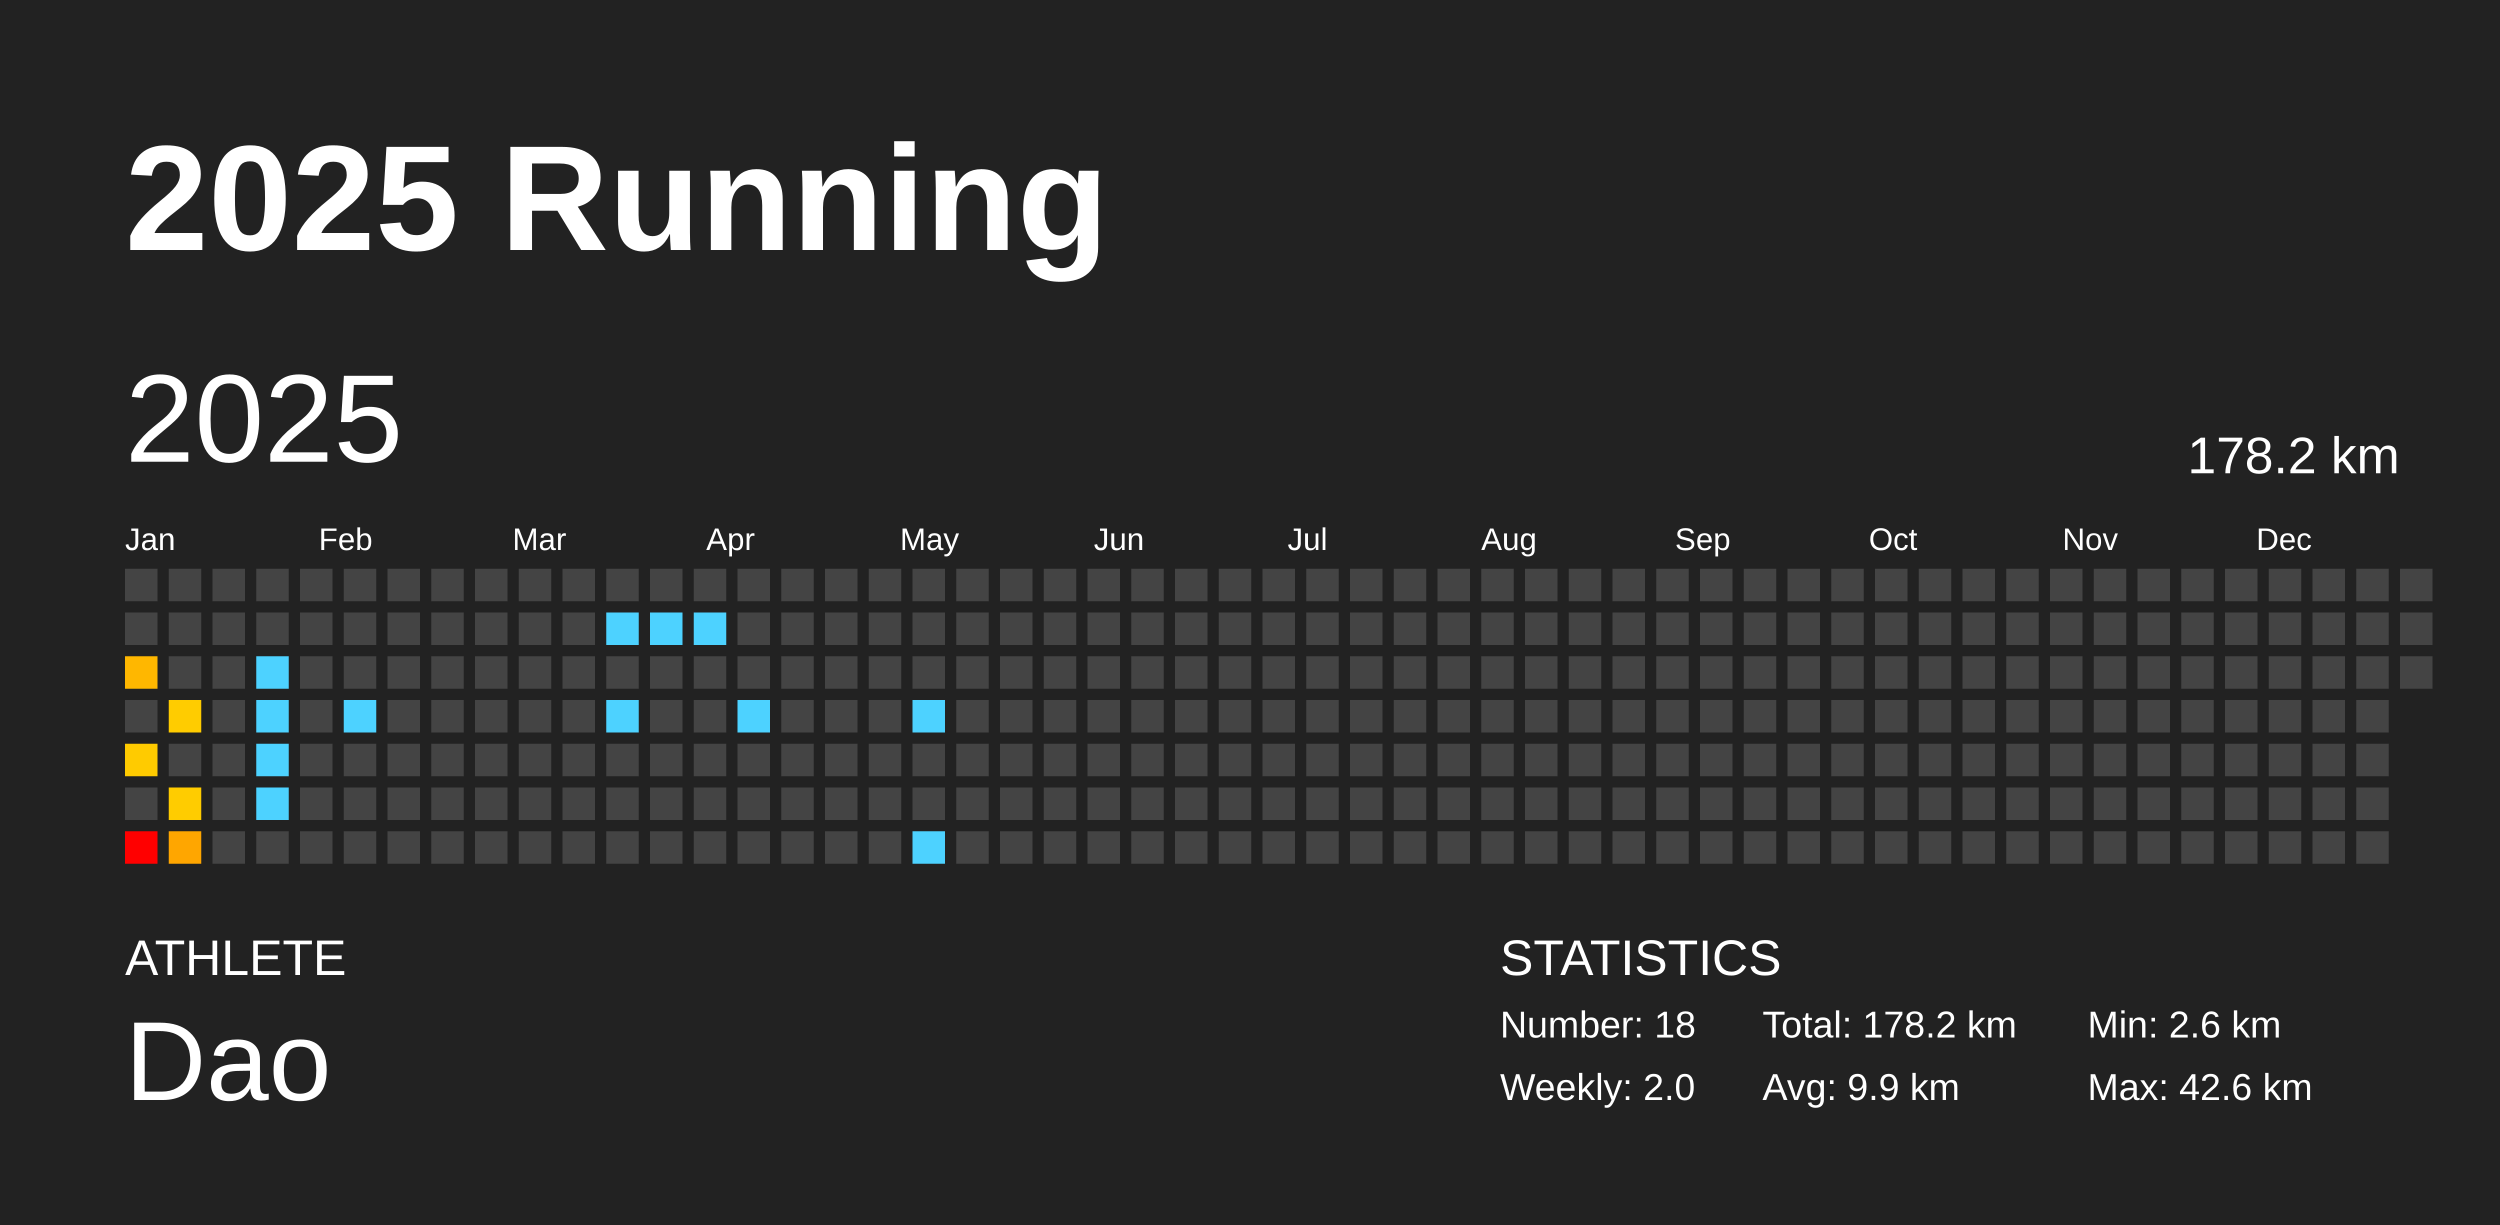
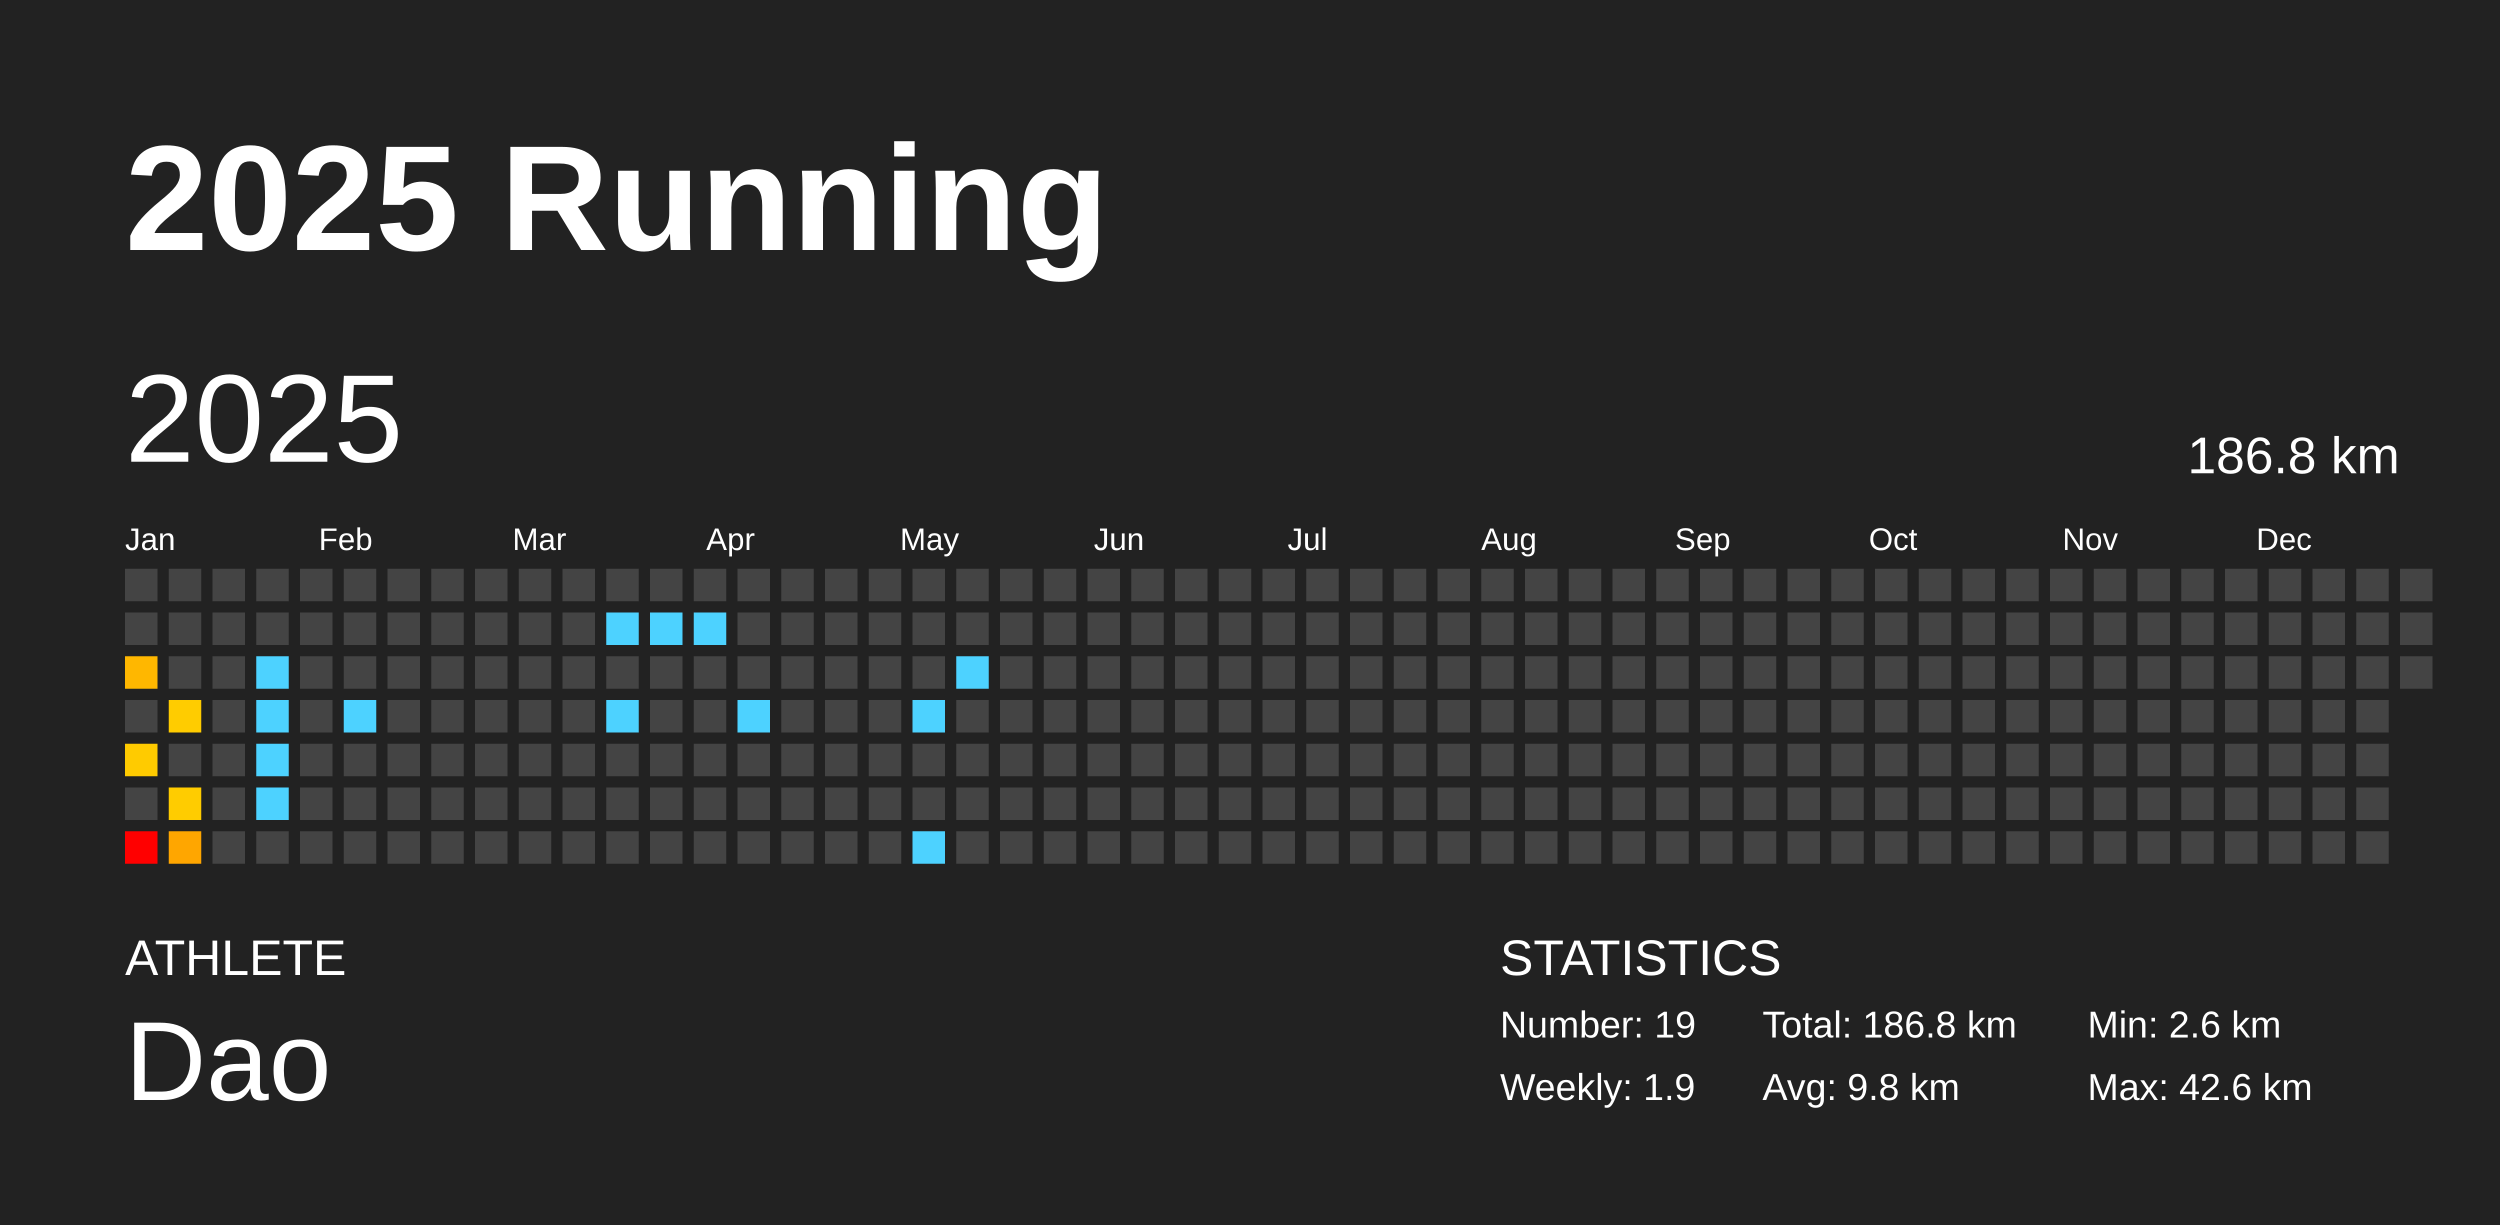
<svg xmlns="http://www.w3.org/2000/svg" baseProfile="full" height="98mm" version="1.1" viewBox="0,0,200,98" width="200mm">
  <defs />
  <rect fill="#222222" height="98" width="200" x="0" y="0" />
  <text fill="#FFFFFF" style="font-size:12px; font-family:Arial; font-weight:bold;" x="10" y="20">2025 Running</text>
  <text fill="#FFFFFF" style="font-size:4px; font-family:Arial" x="10" y="78">ATHLETE</text>
  <text fill="#FFFFFF" style="font-size:9px; font-family:Arial" x="10" y="88">Dao</text>
  <text fill="#FFFFFF" style="font-size:4px; font-family:Arial" x="120" y="78">STATISTICS</text>
-   <text fill="#FFFFFF" style="font-size:3px; font-family:Arial" x="120" y="83">Number: 18</text>
-   <text fill="#FFFFFF" style="font-size:3px; font-family:Arial" x="120" y="88">Weekly: 2.0</text>
-   <text fill="#FFFFFF" style="font-size:3px; font-family:Arial" x="141" y="83">Total: 178.2 km</text>
-   <text fill="#FFFFFF" style="font-size:3px; font-family:Arial" x="141" y="88">Avg: 9.9 km</text>
+   <text fill="#FFFFFF" style="font-size:3px; font-family:Arial" x="120" y="83">Number: 19</text>
+   <text fill="#FFFFFF" style="font-size:3px; font-family:Arial" x="120" y="88">Weekly: 1.9</text>
+   <text fill="#FFFFFF" style="font-size:3px; font-family:Arial" x="141" y="83">Total: 186.8 km</text>
+   <text fill="#FFFFFF" style="font-size:3px; font-family:Arial" x="141" y="88">Avg: 9.8 km</text>
  <text fill="#FFFFFF" style="font-size:3px; font-family:Arial" x="167" y="83">Min: 2.6 km</text>
  <text fill="#FFFFFF" style="font-size:3px; font-family:Arial" x="167" y="88">Max: 42.6 km</text>
  <text dominant-baseline="hanging" fill="#FFFFFF" style="font-size:10.0px; font-family:Arial;" x="10" y="30">2025</text>
-   <text dominant-baseline="hanging" fill="#FFFFFF" style="font-size:4.125px; font-family:Arial;" x="175" y="35">178.2 km</text>
+   <text dominant-baseline="hanging" fill="#FFFFFF" style="font-size:4.125px; font-family:Arial;" x="175" y="35">186.8 km</text>
  <text fill="#FFFFFF" style="font-size:2.5px; font-family:Arial" x="10.0" y="44">Jan</text>
  <text fill="#FFFFFF" style="font-size:2.5px; font-family:Arial" x="25.5" y="44">Feb</text>
  <text fill="#FFFFFF" style="font-size:2.5px; font-family:Arial" x="41.0" y="44">Mar</text>
  <text fill="#FFFFFF" style="font-size:2.5px; font-family:Arial" x="56.5" y="44">Apr</text>
  <text fill="#FFFFFF" style="font-size:2.5px; font-family:Arial" x="72.0" y="44">May</text>
  <text fill="#FFFFFF" style="font-size:2.5px; font-family:Arial" x="87.5" y="44">Jun</text>
  <text fill="#FFFFFF" style="font-size:2.5px; font-family:Arial" x="103.0" y="44">Jul</text>
  <text fill="#FFFFFF" style="font-size:2.5px; font-family:Arial" x="118.5" y="44">Aug</text>
  <text fill="#FFFFFF" style="font-size:2.5px; font-family:Arial" x="134.0" y="44">Sep</text>
  <text fill="#FFFFFF" style="font-size:2.5px; font-family:Arial" x="149.5" y="44">Oct</text>
  <text fill="#FFFFFF" style="font-size:2.5px; font-family:Arial" x="165.0" y="44">Nov</text>
  <text fill="#FFFFFF" style="font-size:2.5px; font-family:Arial" x="180.5" y="44">Dec</text>
  <rect fill="#444444" height="2.6" width="2.6" x="10.0" y="45.5" />
  <rect fill="#444444" height="2.6" width="2.6" x="10.0" y="49.0" />
  <rect fill="#ffb700" height="2.6" width="2.6" x="10.0" y="52.5" />
  <rect fill="#444444" height="2.6" width="2.6" x="10.0" y="56.0" />
  <rect fill="#ffcb00" height="2.6" width="2.6" x="10.0" y="59.5" />
  <rect fill="#444444" height="2.6" width="2.6" x="10.0" y="63.0" />
  <rect fill="red" height="2.6" width="2.6" x="10.0" y="66.5" />
  <rect fill="#444444" height="2.6" width="2.6" x="13.5" y="45.5" />
  <rect fill="#444444" height="2.6" width="2.6" x="13.5" y="49.0" />
  <rect fill="#444444" height="2.6" width="2.6" x="13.5" y="52.5" />
  <rect fill="#ffcc00" height="2.6" width="2.6" x="13.5" y="56.0" />
  <rect fill="#444444" height="2.6" width="2.6" x="13.5" y="59.5" />
  <rect fill="#ffcc00" height="2.6" width="2.6" x="13.5" y="63.0" />
  <rect fill="#ffa600" height="2.6" width="2.6" x="13.5" y="66.5" />
  <rect fill="#444444" height="2.6" width="2.6" x="17.0" y="45.5" />
  <rect fill="#444444" height="2.6" width="2.6" x="17.0" y="49.0" />
  <rect fill="#444444" height="2.6" width="2.6" x="17.0" y="52.5" />
  <rect fill="#444444" height="2.6" width="2.6" x="17.0" y="56.0" />
  <rect fill="#444444" height="2.6" width="2.6" x="17.0" y="59.5" />
  <rect fill="#444444" height="2.6" width="2.6" x="17.0" y="63.0" />
  <rect fill="#444444" height="2.6" width="2.6" x="17.0" y="66.5" />
  <rect fill="#444444" height="2.6" width="2.6" x="20.5" y="45.5" />
  <rect fill="#444444" height="2.6" width="2.6" x="20.5" y="49.0" />
  <rect fill="#4dd2ff" height="2.6" width="2.6" x="20.5" y="52.5" />
  <rect fill="#4dd2ff" height="2.6" width="2.6" x="20.5" y="56.0" />
  <rect fill="#4dd2ff" height="2.6" width="2.6" x="20.5" y="59.5" />
  <rect fill="#4dd2ff" height="2.6" width="2.6" x="20.5" y="63.0" />
  <rect fill="#444444" height="2.6" width="2.6" x="20.5" y="66.5" />
  <rect fill="#444444" height="2.6" width="2.6" x="24.0" y="45.5" />
  <rect fill="#444444" height="2.6" width="2.6" x="24.0" y="49.0" />
  <rect fill="#444444" height="2.6" width="2.6" x="24.0" y="52.5" />
  <rect fill="#444444" height="2.6" width="2.6" x="24.0" y="56.0" />
  <rect fill="#444444" height="2.6" width="2.6" x="24.0" y="59.5" />
  <rect fill="#444444" height="2.6" width="2.6" x="24.0" y="63.0" />
  <rect fill="#444444" height="2.6" width="2.6" x="24.0" y="66.5" />
  <rect fill="#444444" height="2.6" width="2.6" x="27.5" y="45.5" />
  <rect fill="#444444" height="2.6" width="2.6" x="27.5" y="49.0" />
  <rect fill="#444444" height="2.6" width="2.6" x="27.5" y="52.5" />
  <rect fill="#4dd2ff" height="2.6" width="2.6" x="27.5" y="56.0" />
  <rect fill="#444444" height="2.6" width="2.6" x="27.5" y="59.5" />
  <rect fill="#444444" height="2.6" width="2.6" x="27.5" y="63.0" />
  <rect fill="#444444" height="2.6" width="2.6" x="27.5" y="66.5" />
  <rect fill="#444444" height="2.6" width="2.6" x="31.0" y="45.5" />
  <rect fill="#444444" height="2.6" width="2.6" x="31.0" y="49.0" />
  <rect fill="#444444" height="2.6" width="2.6" x="31.0" y="52.5" />
  <rect fill="#444444" height="2.6" width="2.6" x="31.0" y="56.0" />
  <rect fill="#444444" height="2.6" width="2.6" x="31.0" y="59.5" />
  <rect fill="#444444" height="2.6" width="2.6" x="31.0" y="63.0" />
  <rect fill="#444444" height="2.6" width="2.6" x="31.0" y="66.5" />
  <rect fill="#444444" height="2.6" width="2.6" x="34.5" y="45.5" />
  <rect fill="#444444" height="2.6" width="2.6" x="34.5" y="49.0" />
  <rect fill="#444444" height="2.6" width="2.6" x="34.5" y="52.5" />
  <rect fill="#444444" height="2.6" width="2.6" x="34.5" y="56.0" />
  <rect fill="#444444" height="2.6" width="2.6" x="34.5" y="59.5" />
  <rect fill="#444444" height="2.6" width="2.6" x="34.5" y="63.0" />
  <rect fill="#444444" height="2.6" width="2.6" x="34.5" y="66.5" />
  <rect fill="#444444" height="2.6" width="2.6" x="38.0" y="45.5" />
  <rect fill="#444444" height="2.6" width="2.6" x="38.0" y="49.0" />
  <rect fill="#444444" height="2.6" width="2.6" x="38.0" y="52.5" />
  <rect fill="#444444" height="2.6" width="2.6" x="38.0" y="56.0" />
  <rect fill="#444444" height="2.6" width="2.6" x="38.0" y="59.5" />
  <rect fill="#444444" height="2.6" width="2.6" x="38.0" y="63.0" />
  <rect fill="#444444" height="2.6" width="2.6" x="38.0" y="66.5" />
  <rect fill="#444444" height="2.6" width="2.6" x="41.5" y="45.5" />
  <rect fill="#444444" height="2.6" width="2.6" x="41.5" y="49.0" />
  <rect fill="#444444" height="2.6" width="2.6" x="41.5" y="52.5" />
  <rect fill="#444444" height="2.6" width="2.6" x="41.5" y="56.0" />
  <rect fill="#444444" height="2.6" width="2.6" x="41.5" y="59.5" />
  <rect fill="#444444" height="2.6" width="2.6" x="41.5" y="63.0" />
  <rect fill="#444444" height="2.6" width="2.6" x="41.5" y="66.5" />
  <rect fill="#444444" height="2.6" width="2.6" x="45.0" y="45.5" />
  <rect fill="#444444" height="2.6" width="2.6" x="45.0" y="49.0" />
  <rect fill="#444444" height="2.6" width="2.6" x="45.0" y="52.5" />
  <rect fill="#444444" height="2.6" width="2.6" x="45.0" y="56.0" />
  <rect fill="#444444" height="2.6" width="2.6" x="45.0" y="59.5" />
  <rect fill="#444444" height="2.6" width="2.6" x="45.0" y="63.0" />
  <rect fill="#444444" height="2.6" width="2.6" x="45.0" y="66.5" />
  <rect fill="#444444" height="2.6" width="2.6" x="48.5" y="45.5" />
  <rect fill="#4dd2ff" height="2.6" width="2.6" x="48.5" y="49.0" />
  <rect fill="#444444" height="2.6" width="2.6" x="48.5" y="52.5" />
  <rect fill="#4dd2ff" height="2.6" width="2.6" x="48.5" y="56.0" />
  <rect fill="#444444" height="2.6" width="2.6" x="48.5" y="59.5" />
  <rect fill="#444444" height="2.6" width="2.6" x="48.5" y="63.0" />
  <rect fill="#444444" height="2.6" width="2.6" x="48.5" y="66.5" />
  <rect fill="#444444" height="2.6" width="2.6" x="52.0" y="45.5" />
  <rect fill="#4dd2ff" height="2.6" width="2.6" x="52.0" y="49.0" />
  <rect fill="#444444" height="2.6" width="2.6" x="52.0" y="52.5" />
  <rect fill="#444444" height="2.6" width="2.6" x="52.0" y="56.0" />
  <rect fill="#444444" height="2.6" width="2.6" x="52.0" y="59.5" />
  <rect fill="#444444" height="2.6" width="2.6" x="52.0" y="63.0" />
  <rect fill="#444444" height="2.6" width="2.6" x="52.0" y="66.5" />
  <rect fill="#444444" height="2.6" width="2.6" x="55.5" y="45.5" />
  <rect fill="#4dd2ff" height="2.6" width="2.6" x="55.5" y="49.0" />
  <rect fill="#444444" height="2.6" width="2.6" x="55.5" y="52.5" />
  <rect fill="#444444" height="2.6" width="2.6" x="55.5" y="56.0" />
  <rect fill="#444444" height="2.6" width="2.6" x="55.5" y="59.5" />
  <rect fill="#444444" height="2.6" width="2.6" x="55.5" y="63.0" />
  <rect fill="#444444" height="2.6" width="2.6" x="55.5" y="66.5" />
  <rect fill="#444444" height="2.6" width="2.6" x="59.0" y="45.5" />
  <rect fill="#444444" height="2.6" width="2.6" x="59.0" y="49.0" />
  <rect fill="#444444" height="2.6" width="2.6" x="59.0" y="52.5" />
  <rect fill="#4dd2ff" height="2.6" width="2.6" x="59.0" y="56.0" />
  <rect fill="#444444" height="2.6" width="2.6" x="59.0" y="59.5" />
  <rect fill="#444444" height="2.6" width="2.6" x="59.0" y="63.0" />
  <rect fill="#444444" height="2.6" width="2.6" x="59.0" y="66.5" />
  <rect fill="#444444" height="2.6" width="2.6" x="62.5" y="45.5" />
  <rect fill="#444444" height="2.6" width="2.6" x="62.5" y="49.0" />
  <rect fill="#444444" height="2.6" width="2.6" x="62.5" y="52.5" />
  <rect fill="#444444" height="2.6" width="2.6" x="62.5" y="56.0" />
  <rect fill="#444444" height="2.6" width="2.6" x="62.5" y="59.5" />
  <rect fill="#444444" height="2.6" width="2.6" x="62.5" y="63.0" />
  <rect fill="#444444" height="2.6" width="2.6" x="62.5" y="66.5" />
  <rect fill="#444444" height="2.6" width="2.6" x="66.0" y="45.5" />
  <rect fill="#444444" height="2.6" width="2.6" x="66.0" y="49.0" />
  <rect fill="#444444" height="2.6" width="2.6" x="66.0" y="52.5" />
  <rect fill="#444444" height="2.6" width="2.6" x="66.0" y="56.0" />
  <rect fill="#444444" height="2.6" width="2.6" x="66.0" y="59.5" />
  <rect fill="#444444" height="2.6" width="2.6" x="66.0" y="63.0" />
  <rect fill="#444444" height="2.6" width="2.6" x="66.0" y="66.5" />
  <rect fill="#444444" height="2.6" width="2.6" x="69.5" y="45.5" />
  <rect fill="#444444" height="2.6" width="2.6" x="69.5" y="49.0" />
  <rect fill="#444444" height="2.6" width="2.6" x="69.5" y="52.5" />
  <rect fill="#444444" height="2.6" width="2.6" x="69.5" y="56.0" />
  <rect fill="#444444" height="2.6" width="2.6" x="69.5" y="59.5" />
  <rect fill="#444444" height="2.6" width="2.6" x="69.5" y="63.0" />
  <rect fill="#444444" height="2.6" width="2.6" x="69.5" y="66.5" />
  <rect fill="#444444" height="2.6" width="2.6" x="73.0" y="45.5" />
  <rect fill="#444444" height="2.6" width="2.6" x="73.0" y="49.0" />
  <rect fill="#444444" height="2.6" width="2.6" x="73.0" y="52.5" />
  <rect fill="#4dd2ff" height="2.6" width="2.6" x="73.0" y="56.0" />
  <rect fill="#444444" height="2.6" width="2.6" x="73.0" y="59.5" />
  <rect fill="#444444" height="2.6" width="2.6" x="73.0" y="63.0" />
  <rect fill="#4dd2ff" height="2.6" width="2.6" x="73.0" y="66.5" />
  <rect fill="#444444" height="2.6" width="2.6" x="76.5" y="45.5" />
  <rect fill="#444444" height="2.6" width="2.6" x="76.5" y="49.0" />
-   <rect fill="#444444" height="2.6" width="2.6" x="76.5" y="52.5" />
+   <rect fill="#4dd2ff" height="2.6" width="2.6" x="76.5" y="52.5" />
  <rect fill="#444444" height="2.6" width="2.6" x="76.5" y="56.0" />
  <rect fill="#444444" height="2.6" width="2.6" x="76.5" y="59.5" />
  <rect fill="#444444" height="2.6" width="2.6" x="76.5" y="63.0" />
  <rect fill="#444444" height="2.6" width="2.6" x="76.5" y="66.5" />
  <rect fill="#444444" height="2.6" width="2.6" x="80.0" y="45.5" />
  <rect fill="#444444" height="2.6" width="2.6" x="80.0" y="49.0" />
  <rect fill="#444444" height="2.6" width="2.6" x="80.0" y="52.5" />
  <rect fill="#444444" height="2.6" width="2.6" x="80.0" y="56.0" />
  <rect fill="#444444" height="2.6" width="2.6" x="80.0" y="59.5" />
  <rect fill="#444444" height="2.6" width="2.6" x="80.0" y="63.0" />
  <rect fill="#444444" height="2.6" width="2.6" x="80.0" y="66.5" />
  <rect fill="#444444" height="2.6" width="2.6" x="83.5" y="45.5" />
  <rect fill="#444444" height="2.6" width="2.6" x="83.5" y="49.0" />
  <rect fill="#444444" height="2.6" width="2.6" x="83.5" y="52.5" />
  <rect fill="#444444" height="2.6" width="2.6" x="83.5" y="56.0" />
  <rect fill="#444444" height="2.6" width="2.6" x="83.5" y="59.5" />
  <rect fill="#444444" height="2.6" width="2.6" x="83.5" y="63.0" />
  <rect fill="#444444" height="2.6" width="2.6" x="83.5" y="66.5" />
  <rect fill="#444444" height="2.6" width="2.6" x="87.0" y="45.5" />
  <rect fill="#444444" height="2.6" width="2.6" x="87.0" y="49.0" />
  <rect fill="#444444" height="2.6" width="2.6" x="87.0" y="52.5" />
  <rect fill="#444444" height="2.6" width="2.6" x="87.0" y="56.0" />
  <rect fill="#444444" height="2.6" width="2.6" x="87.0" y="59.5" />
  <rect fill="#444444" height="2.6" width="2.6" x="87.0" y="63.0" />
  <rect fill="#444444" height="2.6" width="2.6" x="87.0" y="66.5" />
  <rect fill="#444444" height="2.6" width="2.6" x="90.5" y="45.5" />
  <rect fill="#444444" height="2.6" width="2.6" x="90.5" y="49.0" />
  <rect fill="#444444" height="2.6" width="2.6" x="90.5" y="52.5" />
  <rect fill="#444444" height="2.6" width="2.6" x="90.5" y="56.0" />
  <rect fill="#444444" height="2.6" width="2.6" x="90.5" y="59.5" />
  <rect fill="#444444" height="2.6" width="2.6" x="90.5" y="63.0" />
  <rect fill="#444444" height="2.6" width="2.6" x="90.5" y="66.5" />
  <rect fill="#444444" height="2.6" width="2.6" x="94.0" y="45.5" />
  <rect fill="#444444" height="2.6" width="2.6" x="94.0" y="49.0" />
  <rect fill="#444444" height="2.6" width="2.6" x="94.0" y="52.5" />
  <rect fill="#444444" height="2.6" width="2.6" x="94.0" y="56.0" />
  <rect fill="#444444" height="2.6" width="2.6" x="94.0" y="59.5" />
  <rect fill="#444444" height="2.6" width="2.6" x="94.0" y="63.0" />
  <rect fill="#444444" height="2.6" width="2.6" x="94.0" y="66.5" />
  <rect fill="#444444" height="2.6" width="2.6" x="97.5" y="45.5" />
  <rect fill="#444444" height="2.6" width="2.6" x="97.5" y="49.0" />
  <rect fill="#444444" height="2.6" width="2.6" x="97.5" y="52.5" />
  <rect fill="#444444" height="2.6" width="2.6" x="97.5" y="56.0" />
  <rect fill="#444444" height="2.6" width="2.6" x="97.5" y="59.5" />
  <rect fill="#444444" height="2.6" width="2.6" x="97.5" y="63.0" />
  <rect fill="#444444" height="2.6" width="2.6" x="97.5" y="66.5" />
  <rect fill="#444444" height="2.6" width="2.6" x="101.0" y="45.5" />
  <rect fill="#444444" height="2.6" width="2.6" x="101.0" y="49.0" />
  <rect fill="#444444" height="2.6" width="2.6" x="101.0" y="52.5" />
  <rect fill="#444444" height="2.6" width="2.6" x="101.0" y="56.0" />
  <rect fill="#444444" height="2.6" width="2.6" x="101.0" y="59.5" />
  <rect fill="#444444" height="2.6" width="2.6" x="101.0" y="63.0" />
  <rect fill="#444444" height="2.6" width="2.6" x="101.0" y="66.5" />
  <rect fill="#444444" height="2.6" width="2.6" x="104.5" y="45.5" />
  <rect fill="#444444" height="2.6" width="2.6" x="104.5" y="49.0" />
  <rect fill="#444444" height="2.6" width="2.6" x="104.5" y="52.5" />
  <rect fill="#444444" height="2.6" width="2.6" x="104.5" y="56.0" />
  <rect fill="#444444" height="2.6" width="2.6" x="104.5" y="59.5" />
  <rect fill="#444444" height="2.6" width="2.6" x="104.5" y="63.0" />
  <rect fill="#444444" height="2.6" width="2.6" x="104.5" y="66.5" />
  <rect fill="#444444" height="2.6" width="2.6" x="108.0" y="45.5" />
  <rect fill="#444444" height="2.6" width="2.6" x="108.0" y="49.0" />
  <rect fill="#444444" height="2.6" width="2.6" x="108.0" y="52.5" />
  <rect fill="#444444" height="2.6" width="2.6" x="108.0" y="56.0" />
  <rect fill="#444444" height="2.6" width="2.6" x="108.0" y="59.5" />
  <rect fill="#444444" height="2.6" width="2.6" x="108.0" y="63.0" />
  <rect fill="#444444" height="2.6" width="2.6" x="108.0" y="66.5" />
  <rect fill="#444444" height="2.6" width="2.6" x="111.5" y="45.5" />
  <rect fill="#444444" height="2.6" width="2.6" x="111.5" y="49.0" />
  <rect fill="#444444" height="2.6" width="2.6" x="111.5" y="52.5" />
  <rect fill="#444444" height="2.6" width="2.6" x="111.5" y="56.0" />
  <rect fill="#444444" height="2.6" width="2.6" x="111.5" y="59.5" />
  <rect fill="#444444" height="2.6" width="2.6" x="111.5" y="63.0" />
  <rect fill="#444444" height="2.6" width="2.6" x="111.5" y="66.5" />
  <rect fill="#444444" height="2.6" width="2.6" x="115.0" y="45.5" />
  <rect fill="#444444" height="2.6" width="2.6" x="115.0" y="49.0" />
  <rect fill="#444444" height="2.6" width="2.6" x="115.0" y="52.5" />
  <rect fill="#444444" height="2.6" width="2.6" x="115.0" y="56.0" />
  <rect fill="#444444" height="2.6" width="2.6" x="115.0" y="59.5" />
  <rect fill="#444444" height="2.6" width="2.6" x="115.0" y="63.0" />
  <rect fill="#444444" height="2.6" width="2.6" x="115.0" y="66.5" />
  <rect fill="#444444" height="2.6" width="2.6" x="118.5" y="45.5" />
  <rect fill="#444444" height="2.6" width="2.6" x="118.5" y="49.0" />
  <rect fill="#444444" height="2.6" width="2.6" x="118.5" y="52.5" />
  <rect fill="#444444" height="2.6" width="2.6" x="118.5" y="56.0" />
  <rect fill="#444444" height="2.6" width="2.6" x="118.5" y="59.5" />
  <rect fill="#444444" height="2.6" width="2.6" x="118.5" y="63.0" />
  <rect fill="#444444" height="2.6" width="2.6" x="118.5" y="66.5" />
  <rect fill="#444444" height="2.6" width="2.6" x="122.0" y="45.5" />
  <rect fill="#444444" height="2.6" width="2.6" x="122.0" y="49.0" />
  <rect fill="#444444" height="2.6" width="2.6" x="122.0" y="52.5" />
  <rect fill="#444444" height="2.6" width="2.6" x="122.0" y="56.0" />
  <rect fill="#444444" height="2.6" width="2.6" x="122.0" y="59.5" />
  <rect fill="#444444" height="2.6" width="2.6" x="122.0" y="63.0" />
  <rect fill="#444444" height="2.6" width="2.6" x="122.0" y="66.5" />
  <rect fill="#444444" height="2.6" width="2.6" x="125.5" y="45.5" />
  <rect fill="#444444" height="2.6" width="2.6" x="125.5" y="49.0" />
  <rect fill="#444444" height="2.6" width="2.6" x="125.5" y="52.5" />
  <rect fill="#444444" height="2.6" width="2.6" x="125.5" y="56.0" />
  <rect fill="#444444" height="2.6" width="2.6" x="125.5" y="59.5" />
  <rect fill="#444444" height="2.6" width="2.6" x="125.5" y="63.0" />
  <rect fill="#444444" height="2.6" width="2.6" x="125.5" y="66.5" />
  <rect fill="#444444" height="2.6" width="2.6" x="129.0" y="45.5" />
  <rect fill="#444444" height="2.6" width="2.6" x="129.0" y="49.0" />
  <rect fill="#444444" height="2.6" width="2.6" x="129.0" y="52.5" />
  <rect fill="#444444" height="2.6" width="2.6" x="129.0" y="56.0" />
  <rect fill="#444444" height="2.6" width="2.6" x="129.0" y="59.5" />
  <rect fill="#444444" height="2.6" width="2.6" x="129.0" y="63.0" />
  <rect fill="#444444" height="2.6" width="2.6" x="129.0" y="66.5" />
  <rect fill="#444444" height="2.6" width="2.6" x="132.5" y="45.5" />
  <rect fill="#444444" height="2.6" width="2.6" x="132.5" y="49.0" />
  <rect fill="#444444" height="2.6" width="2.6" x="132.5" y="52.5" />
  <rect fill="#444444" height="2.6" width="2.6" x="132.5" y="56.0" />
  <rect fill="#444444" height="2.6" width="2.6" x="132.5" y="59.5" />
  <rect fill="#444444" height="2.6" width="2.6" x="132.5" y="63.0" />
  <rect fill="#444444" height="2.6" width="2.6" x="132.5" y="66.5" />
  <rect fill="#444444" height="2.6" width="2.6" x="136.0" y="45.5" />
  <rect fill="#444444" height="2.6" width="2.6" x="136.0" y="49.0" />
  <rect fill="#444444" height="2.6" width="2.6" x="136.0" y="52.5" />
  <rect fill="#444444" height="2.6" width="2.6" x="136.0" y="56.0" />
  <rect fill="#444444" height="2.6" width="2.6" x="136.0" y="59.5" />
  <rect fill="#444444" height="2.6" width="2.6" x="136.0" y="63.0" />
  <rect fill="#444444" height="2.6" width="2.6" x="136.0" y="66.5" />
  <rect fill="#444444" height="2.6" width="2.6" x="139.5" y="45.5" />
  <rect fill="#444444" height="2.6" width="2.6" x="139.5" y="49.0" />
  <rect fill="#444444" height="2.6" width="2.6" x="139.5" y="52.5" />
  <rect fill="#444444" height="2.6" width="2.6" x="139.5" y="56.0" />
  <rect fill="#444444" height="2.6" width="2.6" x="139.5" y="59.5" />
  <rect fill="#444444" height="2.6" width="2.6" x="139.5" y="63.0" />
  <rect fill="#444444" height="2.6" width="2.6" x="139.5" y="66.5" />
  <rect fill="#444444" height="2.6" width="2.6" x="143.0" y="45.5" />
  <rect fill="#444444" height="2.6" width="2.6" x="143.0" y="49.0" />
  <rect fill="#444444" height="2.6" width="2.6" x="143.0" y="52.5" />
  <rect fill="#444444" height="2.6" width="2.6" x="143.0" y="56.0" />
  <rect fill="#444444" height="2.6" width="2.6" x="143.0" y="59.5" />
  <rect fill="#444444" height="2.6" width="2.6" x="143.0" y="63.0" />
  <rect fill="#444444" height="2.6" width="2.6" x="143.0" y="66.5" />
  <rect fill="#444444" height="2.6" width="2.6" x="146.5" y="45.5" />
  <rect fill="#444444" height="2.6" width="2.6" x="146.5" y="49.0" />
  <rect fill="#444444" height="2.6" width="2.6" x="146.5" y="52.5" />
  <rect fill="#444444" height="2.6" width="2.6" x="146.5" y="56.0" />
  <rect fill="#444444" height="2.6" width="2.6" x="146.5" y="59.5" />
  <rect fill="#444444" height="2.6" width="2.6" x="146.5" y="63.0" />
  <rect fill="#444444" height="2.6" width="2.6" x="146.5" y="66.5" />
  <rect fill="#444444" height="2.6" width="2.6" x="150.0" y="45.5" />
  <rect fill="#444444" height="2.6" width="2.6" x="150.0" y="49.0" />
  <rect fill="#444444" height="2.6" width="2.6" x="150.0" y="52.5" />
  <rect fill="#444444" height="2.6" width="2.6" x="150.0" y="56.0" />
  <rect fill="#444444" height="2.6" width="2.6" x="150.0" y="59.5" />
  <rect fill="#444444" height="2.6" width="2.6" x="150.0" y="63.0" />
  <rect fill="#444444" height="2.6" width="2.6" x="150.0" y="66.5" />
  <rect fill="#444444" height="2.6" width="2.6" x="153.5" y="45.5" />
  <rect fill="#444444" height="2.6" width="2.6" x="153.5" y="49.0" />
  <rect fill="#444444" height="2.6" width="2.6" x="153.5" y="52.5" />
  <rect fill="#444444" height="2.6" width="2.6" x="153.5" y="56.0" />
  <rect fill="#444444" height="2.6" width="2.6" x="153.5" y="59.5" />
  <rect fill="#444444" height="2.6" width="2.6" x="153.5" y="63.0" />
  <rect fill="#444444" height="2.6" width="2.6" x="153.5" y="66.5" />
  <rect fill="#444444" height="2.6" width="2.6" x="157.0" y="45.5" />
  <rect fill="#444444" height="2.6" width="2.6" x="157.0" y="49.0" />
  <rect fill="#444444" height="2.6" width="2.6" x="157.0" y="52.5" />
  <rect fill="#444444" height="2.6" width="2.6" x="157.0" y="56.0" />
  <rect fill="#444444" height="2.6" width="2.6" x="157.0" y="59.5" />
  <rect fill="#444444" height="2.6" width="2.6" x="157.0" y="63.0" />
  <rect fill="#444444" height="2.6" width="2.6" x="157.0" y="66.5" />
  <rect fill="#444444" height="2.6" width="2.6" x="160.5" y="45.5" />
  <rect fill="#444444" height="2.6" width="2.6" x="160.5" y="49.0" />
  <rect fill="#444444" height="2.6" width="2.6" x="160.5" y="52.5" />
  <rect fill="#444444" height="2.6" width="2.6" x="160.5" y="56.0" />
  <rect fill="#444444" height="2.6" width="2.6" x="160.5" y="59.5" />
  <rect fill="#444444" height="2.6" width="2.6" x="160.5" y="63.0" />
  <rect fill="#444444" height="2.6" width="2.6" x="160.5" y="66.5" />
  <rect fill="#444444" height="2.6" width="2.6" x="164.0" y="45.5" />
  <rect fill="#444444" height="2.6" width="2.6" x="164.0" y="49.0" />
  <rect fill="#444444" height="2.6" width="2.6" x="164.0" y="52.5" />
  <rect fill="#444444" height="2.6" width="2.6" x="164.0" y="56.0" />
  <rect fill="#444444" height="2.6" width="2.6" x="164.0" y="59.5" />
  <rect fill="#444444" height="2.6" width="2.6" x="164.0" y="63.0" />
  <rect fill="#444444" height="2.6" width="2.6" x="164.0" y="66.5" />
  <rect fill="#444444" height="2.6" width="2.6" x="167.5" y="45.5" />
  <rect fill="#444444" height="2.6" width="2.6" x="167.5" y="49.0" />
  <rect fill="#444444" height="2.6" width="2.6" x="167.5" y="52.5" />
  <rect fill="#444444" height="2.6" width="2.6" x="167.5" y="56.0" />
  <rect fill="#444444" height="2.6" width="2.6" x="167.5" y="59.5" />
  <rect fill="#444444" height="2.6" width="2.6" x="167.5" y="63.0" />
  <rect fill="#444444" height="2.6" width="2.6" x="167.5" y="66.5" />
  <rect fill="#444444" height="2.6" width="2.6" x="171.0" y="45.5" />
  <rect fill="#444444" height="2.6" width="2.6" x="171.0" y="49.0" />
  <rect fill="#444444" height="2.6" width="2.6" x="171.0" y="52.5" />
  <rect fill="#444444" height="2.6" width="2.6" x="171.0" y="56.0" />
  <rect fill="#444444" height="2.6" width="2.6" x="171.0" y="59.5" />
  <rect fill="#444444" height="2.6" width="2.6" x="171.0" y="63.0" />
  <rect fill="#444444" height="2.6" width="2.6" x="171.0" y="66.5" />
  <rect fill="#444444" height="2.6" width="2.6" x="174.5" y="45.5" />
  <rect fill="#444444" height="2.6" width="2.6" x="174.5" y="49.0" />
  <rect fill="#444444" height="2.6" width="2.6" x="174.5" y="52.5" />
  <rect fill="#444444" height="2.6" width="2.6" x="174.5" y="56.0" />
  <rect fill="#444444" height="2.6" width="2.6" x="174.5" y="59.5" />
  <rect fill="#444444" height="2.6" width="2.6" x="174.5" y="63.0" />
  <rect fill="#444444" height="2.6" width="2.6" x="174.5" y="66.5" />
  <rect fill="#444444" height="2.6" width="2.6" x="178.0" y="45.5" />
  <rect fill="#444444" height="2.6" width="2.6" x="178.0" y="49.0" />
  <rect fill="#444444" height="2.6" width="2.6" x="178.0" y="52.5" />
  <rect fill="#444444" height="2.6" width="2.6" x="178.0" y="56.0" />
  <rect fill="#444444" height="2.6" width="2.6" x="178.0" y="59.5" />
  <rect fill="#444444" height="2.6" width="2.6" x="178.0" y="63.0" />
  <rect fill="#444444" height="2.6" width="2.6" x="178.0" y="66.5" />
  <rect fill="#444444" height="2.6" width="2.6" x="181.5" y="45.5" />
  <rect fill="#444444" height="2.6" width="2.6" x="181.5" y="49.0" />
  <rect fill="#444444" height="2.6" width="2.6" x="181.5" y="52.5" />
  <rect fill="#444444" height="2.6" width="2.6" x="181.5" y="56.0" />
  <rect fill="#444444" height="2.6" width="2.6" x="181.5" y="59.5" />
  <rect fill="#444444" height="2.6" width="2.6" x="181.5" y="63.0" />
  <rect fill="#444444" height="2.6" width="2.6" x="181.5" y="66.5" />
  <rect fill="#444444" height="2.6" width="2.6" x="185.0" y="45.5" />
  <rect fill="#444444" height="2.6" width="2.6" x="185.0" y="49.0" />
  <rect fill="#444444" height="2.6" width="2.6" x="185.0" y="52.5" />
  <rect fill="#444444" height="2.6" width="2.6" x="185.0" y="56.0" />
  <rect fill="#444444" height="2.6" width="2.6" x="185.0" y="59.5" />
  <rect fill="#444444" height="2.6" width="2.6" x="185.0" y="63.0" />
  <rect fill="#444444" height="2.6" width="2.6" x="185.0" y="66.5" />
  <rect fill="#444444" height="2.6" width="2.6" x="188.5" y="45.5" />
  <rect fill="#444444" height="2.6" width="2.6" x="188.5" y="49.0" />
  <rect fill="#444444" height="2.6" width="2.6" x="188.5" y="52.5" />
  <rect fill="#444444" height="2.6" width="2.6" x="188.5" y="56.0" />
  <rect fill="#444444" height="2.6" width="2.6" x="188.5" y="59.5" />
  <rect fill="#444444" height="2.6" width="2.6" x="188.5" y="63.0" />
  <rect fill="#444444" height="2.6" width="2.6" x="188.5" y="66.5" />
  <rect fill="#444444" height="2.6" width="2.6" x="192.0" y="45.5" />
  <rect fill="#444444" height="2.6" width="2.6" x="192.0" y="49.0" />
  <rect fill="#444444" height="2.6" width="2.6" x="192.0" y="52.5" />
</svg>
